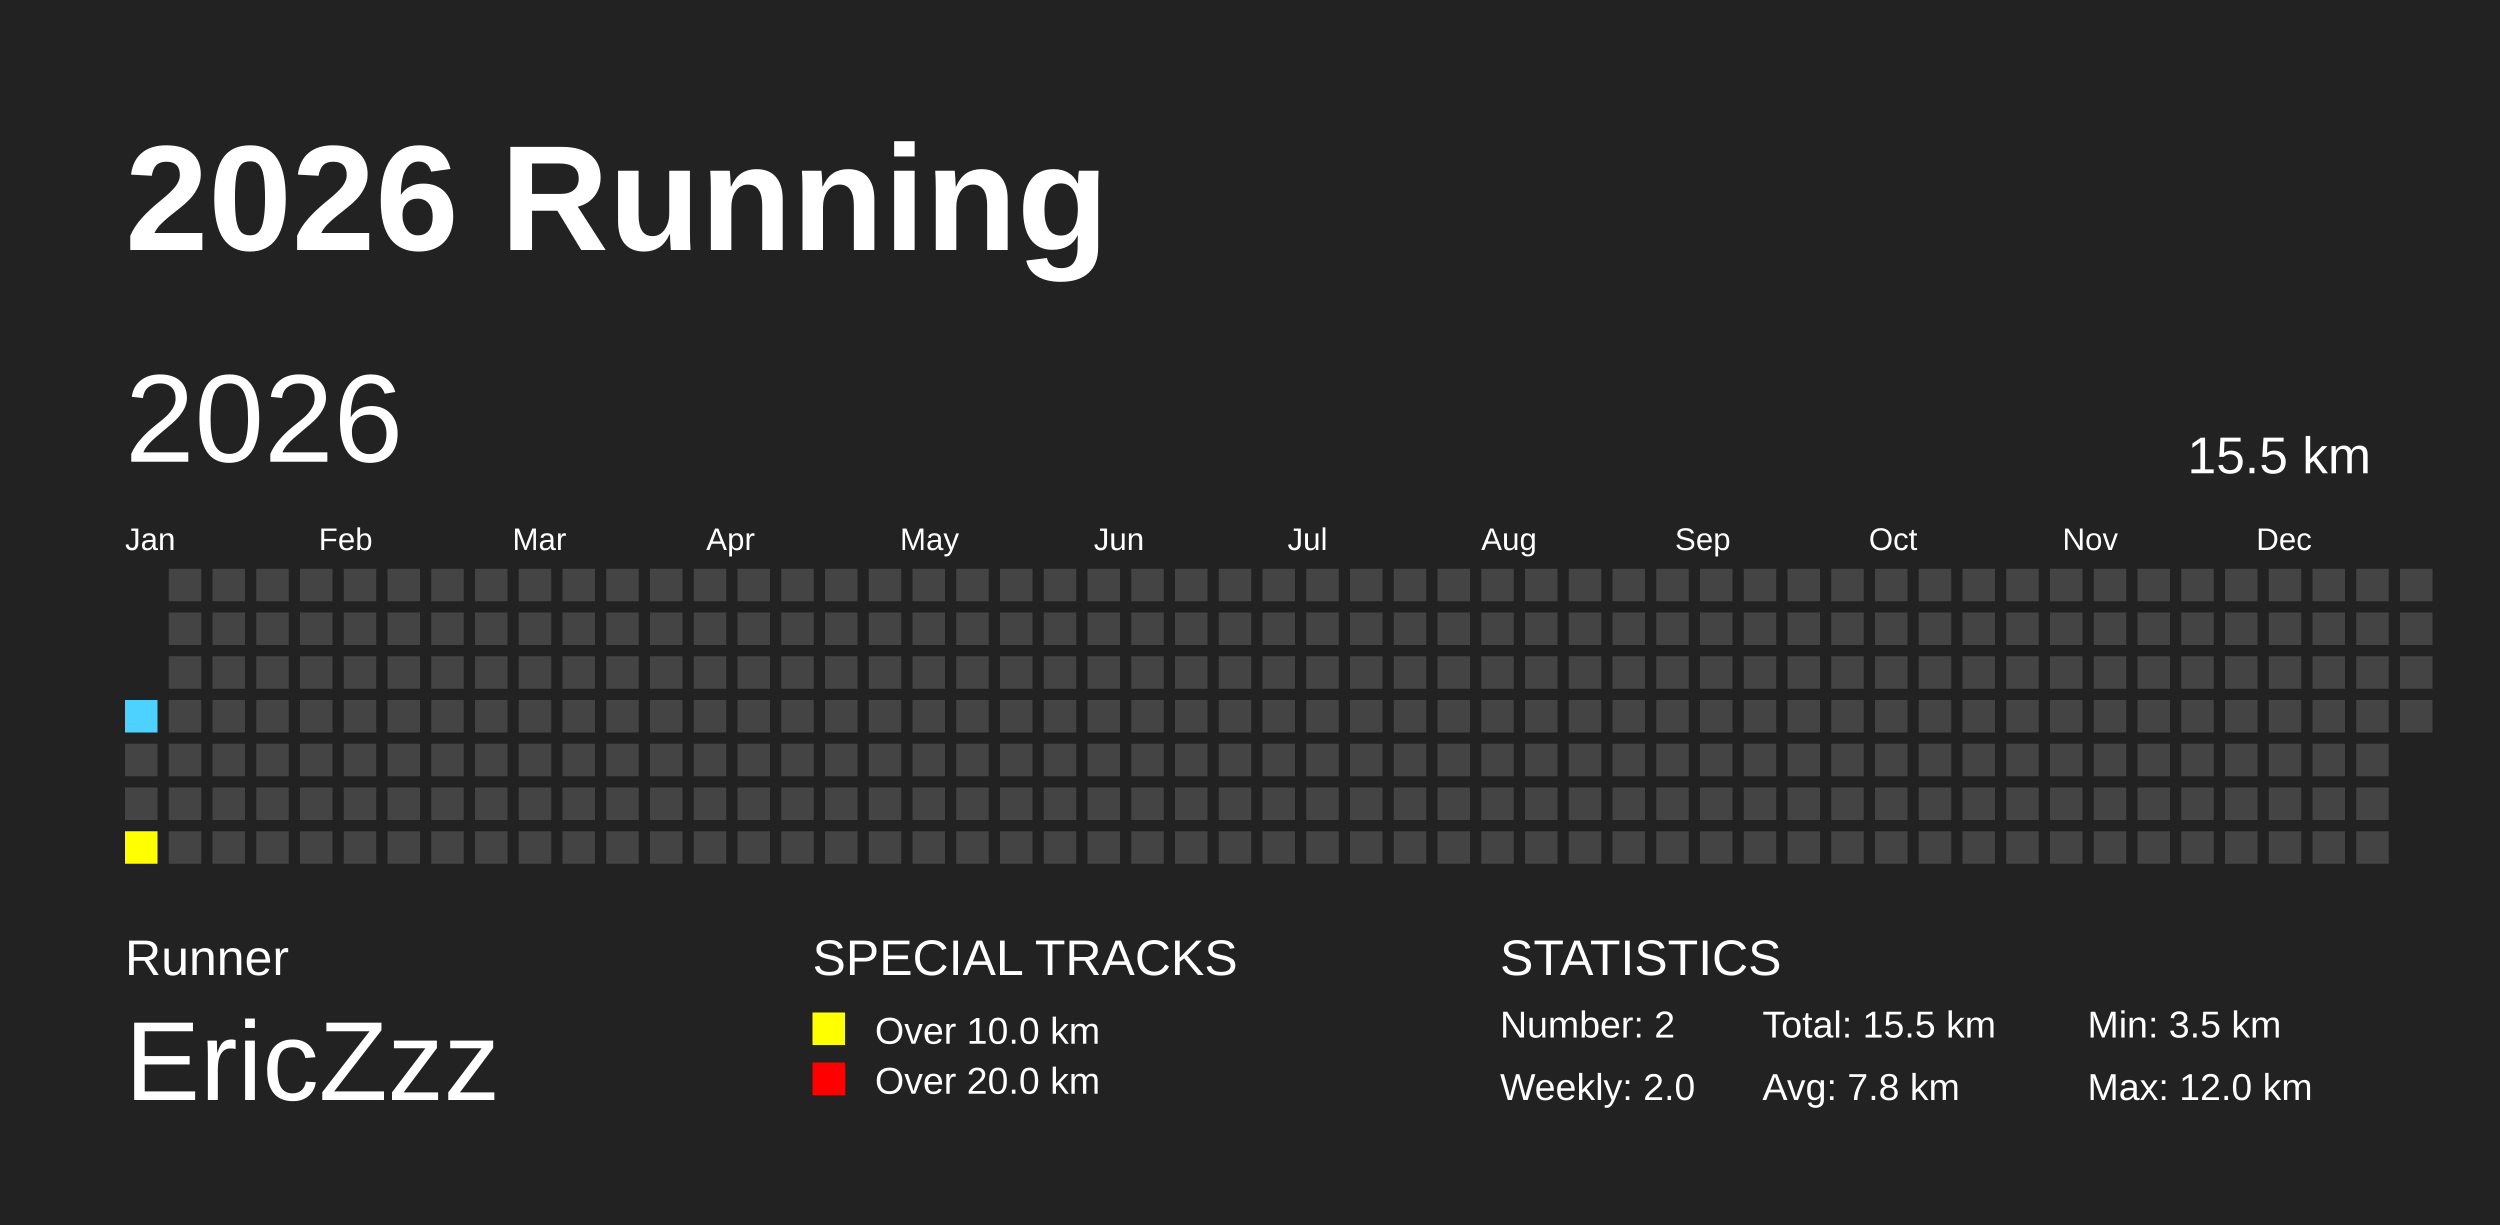
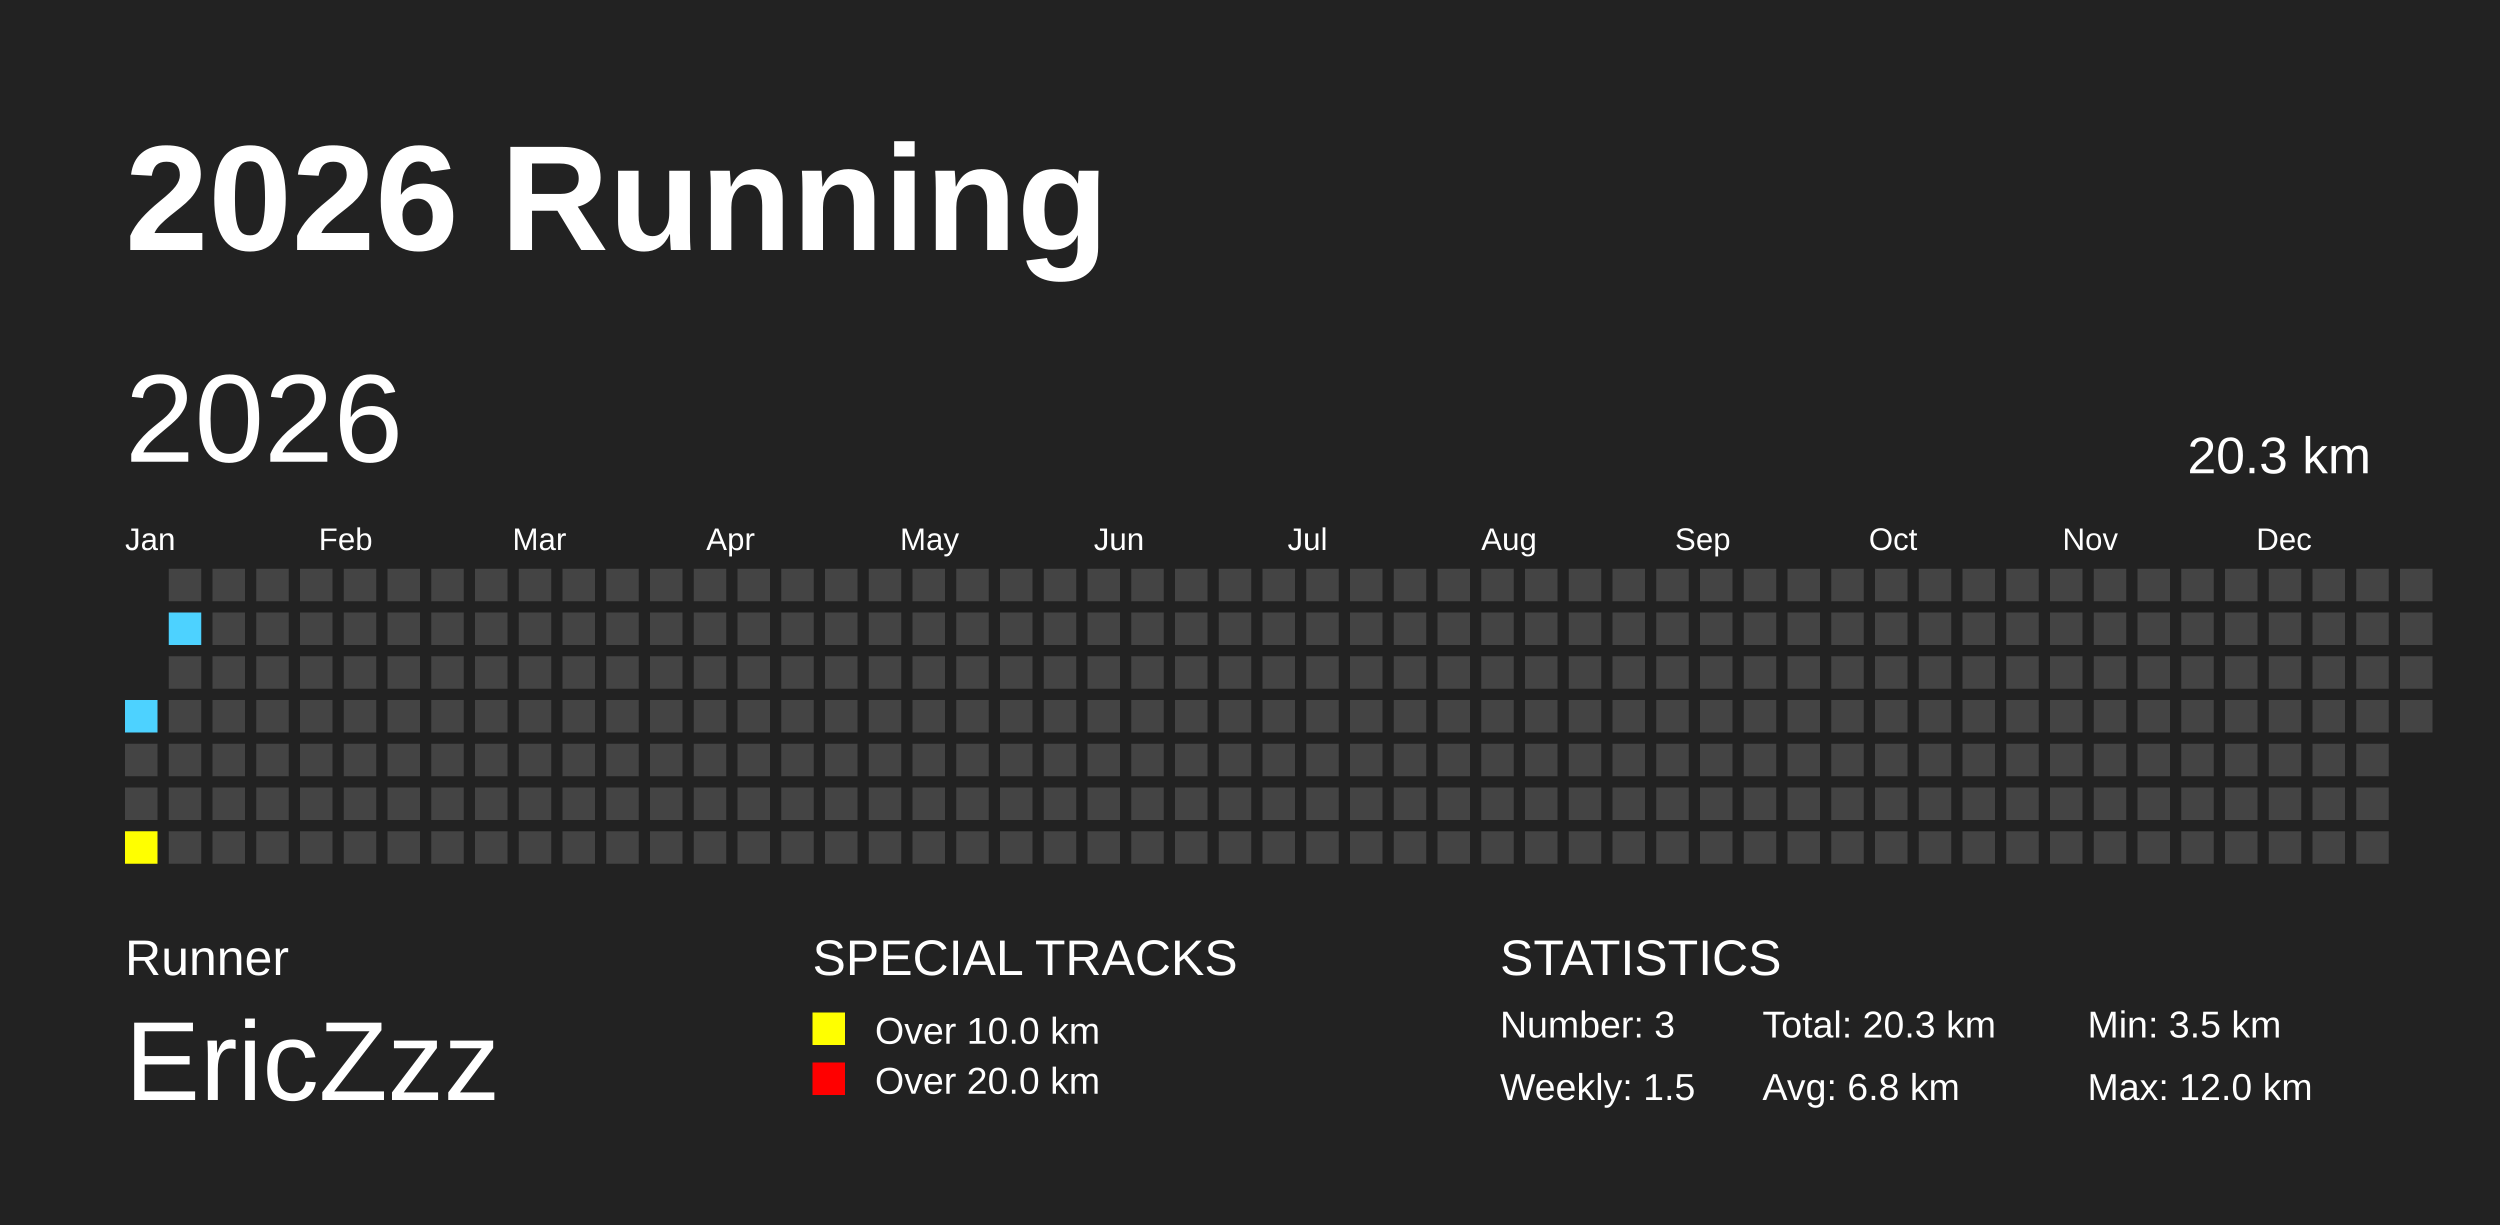
<svg xmlns="http://www.w3.org/2000/svg" baseProfile="full" height="98mm" version="1.1" viewBox="0,0,200,98" width="200mm">
  <defs />
  <rect fill="#222222" height="98" width="200" x="0" y="0" />
  <text fill="#FFFFFF" style="font-size:12px; font-family:Arial; font-weight:bold;" x="10" y="20">2026 Running</text>
  <text fill="#FFFFFF" style="font-size:4px; font-family:Arial" x="10" y="78">Runner</text>
  <text fill="#FFFFFF" style="font-size:9px; font-family:Arial" x="10" y="88">EricZzz</text>
  <text fill="#FFFFFF" style="font-size:4px; font-family:Arial" x="65" y="78">SPECIAL TRACKS</text>
  <rect fill="yellow" height="2.6" width="2.6" x="65" y="81" />
  <text fill="#FFFFFF" style="font-size:3px; font-family:Arial" x="70" y="83.5">Over 10.0 km</text>
  <rect fill="red" height="2.6" width="2.6" x="65" y="85" />
  <text fill="#FFFFFF" style="font-size:3px; font-family:Arial" x="70" y="87.5">Over 20.0 km</text>
  <text fill="#FFFFFF" style="font-size:4px; font-family:Arial" x="120" y="78">STATISTICS</text>
-   <text fill="#FFFFFF" style="font-size:3px; font-family:Arial" x="120" y="83">Number: 2</text>
-   <text fill="#FFFFFF" style="font-size:3px; font-family:Arial" x="120" y="88">Weekly: 2.0</text>
-   <text fill="#FFFFFF" style="font-size:3px; font-family:Arial" x="141" y="83">Total: 15.5 km</text>
-   <text fill="#FFFFFF" style="font-size:3px; font-family:Arial" x="141" y="88">Avg: 7.8 km</text>
+   <text fill="#FFFFFF" style="font-size:3px; font-family:Arial" x="120" y="83">Number: 3</text>
+   <text fill="#FFFFFF" style="font-size:3px; font-family:Arial" x="120" y="88">Weekly: 1.5</text>
+   <text fill="#FFFFFF" style="font-size:3px; font-family:Arial" x="141" y="83">Total: 20.3 km</text>
+   <text fill="#FFFFFF" style="font-size:3px; font-family:Arial" x="141" y="88">Avg: 6.8 km</text>
  <text fill="#FFFFFF" style="font-size:3px; font-family:Arial" x="167" y="83">Min: 3.5 km</text>
  <text fill="#FFFFFF" style="font-size:3px; font-family:Arial" x="167" y="88">Max: 12.0 km</text>
  <text dominant-baseline="hanging" fill="#FFFFFF" style="font-size:10.0px; font-family:Arial;" x="10" y="30">2026</text>
-   <text dominant-baseline="hanging" fill="#FFFFFF" style="font-size:4.125px; font-family:Arial;" x="175" y="35">15.5 km</text>
+   <text dominant-baseline="hanging" fill="#FFFFFF" style="font-size:4.125px; font-family:Arial;" x="175" y="35">20.3 km</text>
  <text fill="#FFFFFF" style="font-size:2.5px; font-family:Arial" x="10.0" y="44">Jan</text>
  <text fill="#FFFFFF" style="font-size:2.5px; font-family:Arial" x="25.5" y="44">Feb</text>
  <text fill="#FFFFFF" style="font-size:2.5px; font-family:Arial" x="41.0" y="44">Mar</text>
  <text fill="#FFFFFF" style="font-size:2.5px; font-family:Arial" x="56.5" y="44">Apr</text>
  <text fill="#FFFFFF" style="font-size:2.5px; font-family:Arial" x="72.0" y="44">May</text>
  <text fill="#FFFFFF" style="font-size:2.5px; font-family:Arial" x="87.5" y="44">Jun</text>
  <text fill="#FFFFFF" style="font-size:2.5px; font-family:Arial" x="103.0" y="44">Jul</text>
  <text fill="#FFFFFF" style="font-size:2.5px; font-family:Arial" x="118.5" y="44">Aug</text>
  <text fill="#FFFFFF" style="font-size:2.5px; font-family:Arial" x="134.0" y="44">Sep</text>
  <text fill="#FFFFFF" style="font-size:2.5px; font-family:Arial" x="149.5" y="44">Oct</text>
  <text fill="#FFFFFF" style="font-size:2.5px; font-family:Arial" x="165.0" y="44">Nov</text>
  <text fill="#FFFFFF" style="font-size:2.5px; font-family:Arial" x="180.5" y="44">Dec</text>
  <rect fill="#4DD2FF" height="2.6" width="2.6" x="10.0" y="56.0" />
  <rect fill="#444444" height="2.6" width="2.6" x="10.0" y="59.5" />
  <rect fill="#444444" height="2.6" width="2.6" x="10.0" y="63.0" />
  <rect fill="yellow" height="2.6" width="2.6" x="10.0" y="66.5" />
  <rect fill="#444444" height="2.6" width="2.6" x="13.5" y="45.5" />
-   <rect fill="#444444" height="2.6" width="2.6" x="13.5" y="49.0" />
+   <rect fill="#4DD2FF" height="2.6" width="2.6" x="13.5" y="49.0" />
  <rect fill="#444444" height="2.6" width="2.6" x="13.5" y="52.5" />
  <rect fill="#444444" height="2.6" width="2.6" x="13.5" y="56.0" />
  <rect fill="#444444" height="2.6" width="2.6" x="13.5" y="59.5" />
  <rect fill="#444444" height="2.6" width="2.6" x="13.5" y="63.0" />
  <rect fill="#444444" height="2.6" width="2.6" x="13.5" y="66.5" />
  <rect fill="#444444" height="2.6" width="2.6" x="17.0" y="45.5" />
  <rect fill="#444444" height="2.6" width="2.6" x="17.0" y="49.0" />
  <rect fill="#444444" height="2.6" width="2.6" x="17.0" y="52.5" />
  <rect fill="#444444" height="2.6" width="2.6" x="17.0" y="56.0" />
  <rect fill="#444444" height="2.6" width="2.6" x="17.0" y="59.5" />
  <rect fill="#444444" height="2.6" width="2.6" x="17.0" y="63.0" />
  <rect fill="#444444" height="2.6" width="2.6" x="17.0" y="66.5" />
  <rect fill="#444444" height="2.6" width="2.6" x="20.5" y="45.5" />
  <rect fill="#444444" height="2.6" width="2.6" x="20.5" y="49.0" />
  <rect fill="#444444" height="2.6" width="2.6" x="20.5" y="52.5" />
  <rect fill="#444444" height="2.6" width="2.6" x="20.5" y="56.0" />
  <rect fill="#444444" height="2.6" width="2.6" x="20.5" y="59.5" />
  <rect fill="#444444" height="2.6" width="2.6" x="20.5" y="63.0" />
  <rect fill="#444444" height="2.6" width="2.6" x="20.5" y="66.5" />
  <rect fill="#444444" height="2.6" width="2.6" x="24.0" y="45.5" />
  <rect fill="#444444" height="2.6" width="2.6" x="24.0" y="49.0" />
  <rect fill="#444444" height="2.6" width="2.6" x="24.0" y="52.5" />
  <rect fill="#444444" height="2.6" width="2.6" x="24.0" y="56.0" />
  <rect fill="#444444" height="2.6" width="2.6" x="24.0" y="59.5" />
  <rect fill="#444444" height="2.6" width="2.6" x="24.0" y="63.0" />
  <rect fill="#444444" height="2.6" width="2.6" x="24.0" y="66.5" />
  <rect fill="#444444" height="2.6" width="2.6" x="27.5" y="45.5" />
  <rect fill="#444444" height="2.6" width="2.6" x="27.5" y="49.0" />
  <rect fill="#444444" height="2.6" width="2.6" x="27.5" y="52.5" />
  <rect fill="#444444" height="2.6" width="2.6" x="27.5" y="56.0" />
  <rect fill="#444444" height="2.6" width="2.6" x="27.5" y="59.5" />
  <rect fill="#444444" height="2.6" width="2.6" x="27.5" y="63.0" />
  <rect fill="#444444" height="2.6" width="2.6" x="27.5" y="66.5" />
  <rect fill="#444444" height="2.6" width="2.6" x="31.0" y="45.5" />
  <rect fill="#444444" height="2.6" width="2.6" x="31.0" y="49.0" />
  <rect fill="#444444" height="2.6" width="2.6" x="31.0" y="52.5" />
  <rect fill="#444444" height="2.6" width="2.6" x="31.0" y="56.0" />
  <rect fill="#444444" height="2.6" width="2.6" x="31.0" y="59.5" />
  <rect fill="#444444" height="2.6" width="2.6" x="31.0" y="63.0" />
  <rect fill="#444444" height="2.6" width="2.6" x="31.0" y="66.5" />
  <rect fill="#444444" height="2.6" width="2.6" x="34.5" y="45.5" />
  <rect fill="#444444" height="2.6" width="2.6" x="34.5" y="49.0" />
  <rect fill="#444444" height="2.6" width="2.6" x="34.5" y="52.5" />
  <rect fill="#444444" height="2.6" width="2.6" x="34.5" y="56.0" />
  <rect fill="#444444" height="2.6" width="2.6" x="34.5" y="59.5" />
  <rect fill="#444444" height="2.6" width="2.6" x="34.5" y="63.0" />
  <rect fill="#444444" height="2.6" width="2.6" x="34.5" y="66.5" />
  <rect fill="#444444" height="2.6" width="2.6" x="38.0" y="45.5" />
  <rect fill="#444444" height="2.6" width="2.6" x="38.0" y="49.0" />
  <rect fill="#444444" height="2.6" width="2.6" x="38.0" y="52.5" />
  <rect fill="#444444" height="2.6" width="2.6" x="38.0" y="56.0" />
  <rect fill="#444444" height="2.6" width="2.6" x="38.0" y="59.5" />
  <rect fill="#444444" height="2.6" width="2.6" x="38.0" y="63.0" />
  <rect fill="#444444" height="2.6" width="2.6" x="38.0" y="66.5" />
  <rect fill="#444444" height="2.6" width="2.6" x="41.5" y="45.5" />
  <rect fill="#444444" height="2.6" width="2.6" x="41.5" y="49.0" />
  <rect fill="#444444" height="2.6" width="2.6" x="41.5" y="52.5" />
  <rect fill="#444444" height="2.6" width="2.6" x="41.5" y="56.0" />
  <rect fill="#444444" height="2.6" width="2.6" x="41.5" y="59.5" />
  <rect fill="#444444" height="2.6" width="2.6" x="41.5" y="63.0" />
  <rect fill="#444444" height="2.6" width="2.6" x="41.5" y="66.5" />
  <rect fill="#444444" height="2.6" width="2.6" x="45.0" y="45.5" />
  <rect fill="#444444" height="2.6" width="2.6" x="45.0" y="49.0" />
  <rect fill="#444444" height="2.6" width="2.6" x="45.0" y="52.5" />
  <rect fill="#444444" height="2.6" width="2.6" x="45.0" y="56.0" />
  <rect fill="#444444" height="2.6" width="2.6" x="45.0" y="59.5" />
  <rect fill="#444444" height="2.6" width="2.6" x="45.0" y="63.0" />
  <rect fill="#444444" height="2.6" width="2.6" x="45.0" y="66.5" />
  <rect fill="#444444" height="2.6" width="2.6" x="48.5" y="45.5" />
  <rect fill="#444444" height="2.6" width="2.6" x="48.5" y="49.0" />
  <rect fill="#444444" height="2.6" width="2.6" x="48.5" y="52.5" />
  <rect fill="#444444" height="2.6" width="2.6" x="48.5" y="56.0" />
  <rect fill="#444444" height="2.6" width="2.6" x="48.5" y="59.5" />
  <rect fill="#444444" height="2.6" width="2.6" x="48.5" y="63.0" />
  <rect fill="#444444" height="2.6" width="2.6" x="48.5" y="66.5" />
  <rect fill="#444444" height="2.6" width="2.6" x="52.0" y="45.5" />
  <rect fill="#444444" height="2.6" width="2.6" x="52.0" y="49.0" />
  <rect fill="#444444" height="2.6" width="2.6" x="52.0" y="52.5" />
  <rect fill="#444444" height="2.6" width="2.6" x="52.0" y="56.0" />
  <rect fill="#444444" height="2.6" width="2.6" x="52.0" y="59.5" />
  <rect fill="#444444" height="2.6" width="2.6" x="52.0" y="63.0" />
  <rect fill="#444444" height="2.6" width="2.6" x="52.0" y="66.5" />
  <rect fill="#444444" height="2.6" width="2.6" x="55.5" y="45.5" />
  <rect fill="#444444" height="2.6" width="2.6" x="55.5" y="49.0" />
  <rect fill="#444444" height="2.6" width="2.6" x="55.5" y="52.5" />
  <rect fill="#444444" height="2.6" width="2.6" x="55.5" y="56.0" />
  <rect fill="#444444" height="2.6" width="2.6" x="55.5" y="59.5" />
  <rect fill="#444444" height="2.6" width="2.6" x="55.5" y="63.0" />
  <rect fill="#444444" height="2.6" width="2.6" x="55.5" y="66.5" />
  <rect fill="#444444" height="2.6" width="2.6" x="59.0" y="45.5" />
  <rect fill="#444444" height="2.6" width="2.6" x="59.0" y="49.0" />
  <rect fill="#444444" height="2.6" width="2.6" x="59.0" y="52.5" />
  <rect fill="#444444" height="2.6" width="2.6" x="59.0" y="56.0" />
  <rect fill="#444444" height="2.6" width="2.6" x="59.0" y="59.5" />
  <rect fill="#444444" height="2.6" width="2.6" x="59.0" y="63.0" />
  <rect fill="#444444" height="2.6" width="2.6" x="59.0" y="66.5" />
  <rect fill="#444444" height="2.6" width="2.6" x="62.5" y="45.5" />
  <rect fill="#444444" height="2.6" width="2.6" x="62.5" y="49.0" />
  <rect fill="#444444" height="2.6" width="2.6" x="62.5" y="52.5" />
  <rect fill="#444444" height="2.6" width="2.6" x="62.5" y="56.0" />
  <rect fill="#444444" height="2.6" width="2.6" x="62.5" y="59.5" />
  <rect fill="#444444" height="2.6" width="2.6" x="62.5" y="63.0" />
  <rect fill="#444444" height="2.6" width="2.6" x="62.5" y="66.5" />
  <rect fill="#444444" height="2.6" width="2.6" x="66.0" y="45.5" />
  <rect fill="#444444" height="2.6" width="2.6" x="66.0" y="49.0" />
  <rect fill="#444444" height="2.6" width="2.6" x="66.0" y="52.5" />
  <rect fill="#444444" height="2.6" width="2.6" x="66.0" y="56.0" />
  <rect fill="#444444" height="2.6" width="2.6" x="66.0" y="59.5" />
  <rect fill="#444444" height="2.6" width="2.6" x="66.0" y="63.0" />
  <rect fill="#444444" height="2.6" width="2.6" x="66.0" y="66.5" />
  <rect fill="#444444" height="2.6" width="2.6" x="69.5" y="45.5" />
  <rect fill="#444444" height="2.6" width="2.6" x="69.5" y="49.0" />
  <rect fill="#444444" height="2.6" width="2.6" x="69.5" y="52.5" />
  <rect fill="#444444" height="2.6" width="2.6" x="69.5" y="56.0" />
  <rect fill="#444444" height="2.6" width="2.6" x="69.5" y="59.5" />
  <rect fill="#444444" height="2.6" width="2.6" x="69.5" y="63.0" />
  <rect fill="#444444" height="2.6" width="2.6" x="69.5" y="66.5" />
  <rect fill="#444444" height="2.6" width="2.6" x="73.0" y="45.5" />
  <rect fill="#444444" height="2.6" width="2.6" x="73.0" y="49.0" />
  <rect fill="#444444" height="2.6" width="2.6" x="73.0" y="52.5" />
  <rect fill="#444444" height="2.6" width="2.6" x="73.0" y="56.0" />
  <rect fill="#444444" height="2.6" width="2.6" x="73.0" y="59.5" />
  <rect fill="#444444" height="2.6" width="2.6" x="73.0" y="63.0" />
  <rect fill="#444444" height="2.6" width="2.6" x="73.0" y="66.5" />
  <rect fill="#444444" height="2.6" width="2.6" x="76.5" y="45.5" />
  <rect fill="#444444" height="2.6" width="2.6" x="76.5" y="49.0" />
  <rect fill="#444444" height="2.6" width="2.6" x="76.5" y="52.5" />
  <rect fill="#444444" height="2.6" width="2.6" x="76.5" y="56.0" />
  <rect fill="#444444" height="2.6" width="2.6" x="76.5" y="59.5" />
  <rect fill="#444444" height="2.6" width="2.6" x="76.5" y="63.0" />
  <rect fill="#444444" height="2.6" width="2.6" x="76.5" y="66.5" />
  <rect fill="#444444" height="2.6" width="2.6" x="80.0" y="45.5" />
  <rect fill="#444444" height="2.6" width="2.6" x="80.0" y="49.0" />
  <rect fill="#444444" height="2.6" width="2.6" x="80.0" y="52.5" />
  <rect fill="#444444" height="2.6" width="2.6" x="80.0" y="56.0" />
  <rect fill="#444444" height="2.6" width="2.6" x="80.0" y="59.5" />
  <rect fill="#444444" height="2.6" width="2.6" x="80.0" y="63.0" />
  <rect fill="#444444" height="2.6" width="2.6" x="80.0" y="66.5" />
  <rect fill="#444444" height="2.6" width="2.6" x="83.5" y="45.5" />
  <rect fill="#444444" height="2.6" width="2.6" x="83.5" y="49.0" />
  <rect fill="#444444" height="2.6" width="2.6" x="83.5" y="52.5" />
  <rect fill="#444444" height="2.6" width="2.6" x="83.5" y="56.0" />
  <rect fill="#444444" height="2.6" width="2.6" x="83.5" y="59.5" />
  <rect fill="#444444" height="2.6" width="2.6" x="83.5" y="63.0" />
  <rect fill="#444444" height="2.6" width="2.6" x="83.5" y="66.5" />
  <rect fill="#444444" height="2.6" width="2.6" x="87.0" y="45.5" />
  <rect fill="#444444" height="2.6" width="2.6" x="87.0" y="49.0" />
  <rect fill="#444444" height="2.6" width="2.6" x="87.0" y="52.5" />
  <rect fill="#444444" height="2.6" width="2.6" x="87.0" y="56.0" />
  <rect fill="#444444" height="2.6" width="2.6" x="87.0" y="59.5" />
  <rect fill="#444444" height="2.6" width="2.6" x="87.0" y="63.0" />
  <rect fill="#444444" height="2.6" width="2.6" x="87.0" y="66.5" />
  <rect fill="#444444" height="2.6" width="2.6" x="90.5" y="45.5" />
  <rect fill="#444444" height="2.6" width="2.6" x="90.5" y="49.0" />
  <rect fill="#444444" height="2.6" width="2.6" x="90.5" y="52.5" />
  <rect fill="#444444" height="2.6" width="2.6" x="90.5" y="56.0" />
  <rect fill="#444444" height="2.6" width="2.6" x="90.5" y="59.5" />
  <rect fill="#444444" height="2.6" width="2.6" x="90.5" y="63.0" />
  <rect fill="#444444" height="2.6" width="2.6" x="90.5" y="66.5" />
  <rect fill="#444444" height="2.6" width="2.6" x="94.0" y="45.5" />
  <rect fill="#444444" height="2.6" width="2.6" x="94.0" y="49.0" />
  <rect fill="#444444" height="2.6" width="2.6" x="94.0" y="52.5" />
  <rect fill="#444444" height="2.6" width="2.6" x="94.0" y="56.0" />
  <rect fill="#444444" height="2.6" width="2.6" x="94.0" y="59.5" />
  <rect fill="#444444" height="2.6" width="2.6" x="94.0" y="63.0" />
  <rect fill="#444444" height="2.6" width="2.6" x="94.0" y="66.5" />
  <rect fill="#444444" height="2.6" width="2.6" x="97.5" y="45.5" />
  <rect fill="#444444" height="2.6" width="2.6" x="97.5" y="49.0" />
  <rect fill="#444444" height="2.6" width="2.6" x="97.5" y="52.5" />
  <rect fill="#444444" height="2.6" width="2.6" x="97.5" y="56.0" />
  <rect fill="#444444" height="2.6" width="2.6" x="97.5" y="59.5" />
  <rect fill="#444444" height="2.6" width="2.6" x="97.5" y="63.0" />
  <rect fill="#444444" height="2.6" width="2.6" x="97.5" y="66.5" />
  <rect fill="#444444" height="2.6" width="2.6" x="101.0" y="45.5" />
  <rect fill="#444444" height="2.6" width="2.6" x="101.0" y="49.0" />
  <rect fill="#444444" height="2.6" width="2.6" x="101.0" y="52.5" />
  <rect fill="#444444" height="2.6" width="2.6" x="101.0" y="56.0" />
  <rect fill="#444444" height="2.6" width="2.6" x="101.0" y="59.5" />
  <rect fill="#444444" height="2.6" width="2.6" x="101.0" y="63.0" />
  <rect fill="#444444" height="2.6" width="2.6" x="101.0" y="66.5" />
  <rect fill="#444444" height="2.6" width="2.6" x="104.5" y="45.5" />
  <rect fill="#444444" height="2.6" width="2.6" x="104.5" y="49.0" />
  <rect fill="#444444" height="2.6" width="2.6" x="104.5" y="52.5" />
  <rect fill="#444444" height="2.6" width="2.6" x="104.5" y="56.0" />
  <rect fill="#444444" height="2.6" width="2.6" x="104.5" y="59.5" />
  <rect fill="#444444" height="2.6" width="2.6" x="104.5" y="63.0" />
  <rect fill="#444444" height="2.6" width="2.6" x="104.5" y="66.5" />
  <rect fill="#444444" height="2.6" width="2.6" x="108.0" y="45.5" />
  <rect fill="#444444" height="2.6" width="2.6" x="108.0" y="49.0" />
  <rect fill="#444444" height="2.6" width="2.6" x="108.0" y="52.5" />
  <rect fill="#444444" height="2.6" width="2.6" x="108.0" y="56.0" />
  <rect fill="#444444" height="2.6" width="2.6" x="108.0" y="59.5" />
  <rect fill="#444444" height="2.6" width="2.6" x="108.0" y="63.0" />
  <rect fill="#444444" height="2.6" width="2.6" x="108.0" y="66.5" />
  <rect fill="#444444" height="2.6" width="2.6" x="111.5" y="45.5" />
  <rect fill="#444444" height="2.6" width="2.6" x="111.5" y="49.0" />
  <rect fill="#444444" height="2.6" width="2.6" x="111.5" y="52.5" />
  <rect fill="#444444" height="2.6" width="2.6" x="111.5" y="56.0" />
  <rect fill="#444444" height="2.6" width="2.6" x="111.5" y="59.5" />
  <rect fill="#444444" height="2.6" width="2.6" x="111.5" y="63.0" />
  <rect fill="#444444" height="2.6" width="2.6" x="111.5" y="66.5" />
  <rect fill="#444444" height="2.6" width="2.6" x="115.0" y="45.5" />
  <rect fill="#444444" height="2.6" width="2.6" x="115.0" y="49.0" />
  <rect fill="#444444" height="2.6" width="2.6" x="115.0" y="52.5" />
  <rect fill="#444444" height="2.6" width="2.6" x="115.0" y="56.0" />
  <rect fill="#444444" height="2.6" width="2.6" x="115.0" y="59.5" />
  <rect fill="#444444" height="2.6" width="2.6" x="115.0" y="63.0" />
  <rect fill="#444444" height="2.6" width="2.6" x="115.0" y="66.5" />
  <rect fill="#444444" height="2.6" width="2.6" x="118.5" y="45.5" />
  <rect fill="#444444" height="2.6" width="2.6" x="118.5" y="49.0" />
  <rect fill="#444444" height="2.6" width="2.6" x="118.5" y="52.5" />
  <rect fill="#444444" height="2.6" width="2.6" x="118.5" y="56.0" />
  <rect fill="#444444" height="2.6" width="2.6" x="118.5" y="59.5" />
  <rect fill="#444444" height="2.6" width="2.6" x="118.5" y="63.0" />
  <rect fill="#444444" height="2.6" width="2.6" x="118.5" y="66.5" />
  <rect fill="#444444" height="2.6" width="2.6" x="122.0" y="45.5" />
  <rect fill="#444444" height="2.6" width="2.6" x="122.0" y="49.0" />
  <rect fill="#444444" height="2.6" width="2.6" x="122.0" y="52.5" />
  <rect fill="#444444" height="2.6" width="2.6" x="122.0" y="56.0" />
  <rect fill="#444444" height="2.6" width="2.6" x="122.0" y="59.5" />
  <rect fill="#444444" height="2.6" width="2.6" x="122.0" y="63.0" />
  <rect fill="#444444" height="2.6" width="2.6" x="122.0" y="66.5" />
  <rect fill="#444444" height="2.6" width="2.6" x="125.5" y="45.5" />
  <rect fill="#444444" height="2.6" width="2.6" x="125.5" y="49.0" />
  <rect fill="#444444" height="2.6" width="2.6" x="125.5" y="52.5" />
  <rect fill="#444444" height="2.6" width="2.6" x="125.5" y="56.0" />
  <rect fill="#444444" height="2.6" width="2.6" x="125.5" y="59.5" />
  <rect fill="#444444" height="2.6" width="2.6" x="125.5" y="63.0" />
  <rect fill="#444444" height="2.6" width="2.6" x="125.5" y="66.5" />
  <rect fill="#444444" height="2.6" width="2.6" x="129.0" y="45.5" />
  <rect fill="#444444" height="2.6" width="2.6" x="129.0" y="49.0" />
  <rect fill="#444444" height="2.6" width="2.6" x="129.0" y="52.5" />
  <rect fill="#444444" height="2.6" width="2.6" x="129.0" y="56.0" />
  <rect fill="#444444" height="2.6" width="2.6" x="129.0" y="59.5" />
  <rect fill="#444444" height="2.6" width="2.6" x="129.0" y="63.0" />
  <rect fill="#444444" height="2.6" width="2.6" x="129.0" y="66.5" />
  <rect fill="#444444" height="2.6" width="2.6" x="132.5" y="45.5" />
  <rect fill="#444444" height="2.6" width="2.6" x="132.5" y="49.0" />
  <rect fill="#444444" height="2.6" width="2.6" x="132.5" y="52.5" />
  <rect fill="#444444" height="2.6" width="2.6" x="132.5" y="56.0" />
  <rect fill="#444444" height="2.6" width="2.6" x="132.5" y="59.5" />
  <rect fill="#444444" height="2.6" width="2.6" x="132.5" y="63.0" />
  <rect fill="#444444" height="2.6" width="2.6" x="132.5" y="66.5" />
  <rect fill="#444444" height="2.6" width="2.6" x="136.0" y="45.5" />
  <rect fill="#444444" height="2.6" width="2.6" x="136.0" y="49.0" />
  <rect fill="#444444" height="2.6" width="2.6" x="136.0" y="52.5" />
  <rect fill="#444444" height="2.6" width="2.6" x="136.0" y="56.0" />
  <rect fill="#444444" height="2.6" width="2.6" x="136.0" y="59.5" />
  <rect fill="#444444" height="2.6" width="2.6" x="136.0" y="63.0" />
  <rect fill="#444444" height="2.6" width="2.6" x="136.0" y="66.5" />
  <rect fill="#444444" height="2.6" width="2.6" x="139.5" y="45.5" />
  <rect fill="#444444" height="2.6" width="2.6" x="139.5" y="49.0" />
  <rect fill="#444444" height="2.6" width="2.6" x="139.5" y="52.5" />
  <rect fill="#444444" height="2.6" width="2.6" x="139.5" y="56.0" />
  <rect fill="#444444" height="2.6" width="2.6" x="139.5" y="59.5" />
  <rect fill="#444444" height="2.6" width="2.6" x="139.5" y="63.0" />
  <rect fill="#444444" height="2.6" width="2.6" x="139.5" y="66.5" />
  <rect fill="#444444" height="2.6" width="2.6" x="143.0" y="45.5" />
  <rect fill="#444444" height="2.6" width="2.6" x="143.0" y="49.0" />
  <rect fill="#444444" height="2.6" width="2.6" x="143.0" y="52.5" />
  <rect fill="#444444" height="2.6" width="2.6" x="143.0" y="56.0" />
  <rect fill="#444444" height="2.6" width="2.6" x="143.0" y="59.5" />
  <rect fill="#444444" height="2.6" width="2.6" x="143.0" y="63.0" />
  <rect fill="#444444" height="2.6" width="2.6" x="143.0" y="66.5" />
  <rect fill="#444444" height="2.6" width="2.6" x="146.5" y="45.5" />
  <rect fill="#444444" height="2.6" width="2.6" x="146.5" y="49.0" />
  <rect fill="#444444" height="2.6" width="2.6" x="146.5" y="52.5" />
  <rect fill="#444444" height="2.6" width="2.6" x="146.5" y="56.0" />
  <rect fill="#444444" height="2.6" width="2.6" x="146.5" y="59.5" />
  <rect fill="#444444" height="2.6" width="2.6" x="146.5" y="63.0" />
  <rect fill="#444444" height="2.6" width="2.6" x="146.5" y="66.5" />
  <rect fill="#444444" height="2.6" width="2.6" x="150.0" y="45.5" />
  <rect fill="#444444" height="2.6" width="2.6" x="150.0" y="49.0" />
  <rect fill="#444444" height="2.6" width="2.6" x="150.0" y="52.5" />
  <rect fill="#444444" height="2.6" width="2.6" x="150.0" y="56.0" />
  <rect fill="#444444" height="2.6" width="2.6" x="150.0" y="59.5" />
  <rect fill="#444444" height="2.6" width="2.6" x="150.0" y="63.0" />
  <rect fill="#444444" height="2.6" width="2.6" x="150.0" y="66.5" />
  <rect fill="#444444" height="2.6" width="2.6" x="153.5" y="45.5" />
  <rect fill="#444444" height="2.6" width="2.6" x="153.5" y="49.0" />
  <rect fill="#444444" height="2.6" width="2.6" x="153.5" y="52.5" />
  <rect fill="#444444" height="2.6" width="2.6" x="153.5" y="56.0" />
  <rect fill="#444444" height="2.6" width="2.6" x="153.5" y="59.5" />
  <rect fill="#444444" height="2.6" width="2.6" x="153.5" y="63.0" />
  <rect fill="#444444" height="2.6" width="2.6" x="153.5" y="66.5" />
  <rect fill="#444444" height="2.6" width="2.6" x="157.0" y="45.5" />
  <rect fill="#444444" height="2.6" width="2.6" x="157.0" y="49.0" />
  <rect fill="#444444" height="2.6" width="2.6" x="157.0" y="52.5" />
  <rect fill="#444444" height="2.6" width="2.6" x="157.0" y="56.0" />
  <rect fill="#444444" height="2.6" width="2.6" x="157.0" y="59.5" />
  <rect fill="#444444" height="2.6" width="2.6" x="157.0" y="63.0" />
  <rect fill="#444444" height="2.6" width="2.6" x="157.0" y="66.5" />
  <rect fill="#444444" height="2.6" width="2.6" x="160.5" y="45.5" />
  <rect fill="#444444" height="2.6" width="2.6" x="160.5" y="49.0" />
  <rect fill="#444444" height="2.6" width="2.6" x="160.5" y="52.5" />
  <rect fill="#444444" height="2.6" width="2.6" x="160.5" y="56.0" />
  <rect fill="#444444" height="2.6" width="2.6" x="160.5" y="59.5" />
  <rect fill="#444444" height="2.6" width="2.6" x="160.5" y="63.0" />
  <rect fill="#444444" height="2.6" width="2.6" x="160.5" y="66.5" />
  <rect fill="#444444" height="2.6" width="2.6" x="164.0" y="45.5" />
  <rect fill="#444444" height="2.6" width="2.6" x="164.0" y="49.0" />
  <rect fill="#444444" height="2.6" width="2.6" x="164.0" y="52.5" />
  <rect fill="#444444" height="2.6" width="2.6" x="164.0" y="56.0" />
  <rect fill="#444444" height="2.6" width="2.6" x="164.0" y="59.5" />
  <rect fill="#444444" height="2.6" width="2.6" x="164.0" y="63.0" />
  <rect fill="#444444" height="2.6" width="2.6" x="164.0" y="66.5" />
  <rect fill="#444444" height="2.6" width="2.6" x="167.5" y="45.5" />
  <rect fill="#444444" height="2.6" width="2.6" x="167.5" y="49.0" />
  <rect fill="#444444" height="2.6" width="2.6" x="167.5" y="52.5" />
  <rect fill="#444444" height="2.6" width="2.6" x="167.5" y="56.0" />
  <rect fill="#444444" height="2.6" width="2.6" x="167.5" y="59.5" />
  <rect fill="#444444" height="2.6" width="2.6" x="167.5" y="63.0" />
  <rect fill="#444444" height="2.6" width="2.6" x="167.5" y="66.5" />
  <rect fill="#444444" height="2.6" width="2.6" x="171.0" y="45.5" />
  <rect fill="#444444" height="2.6" width="2.6" x="171.0" y="49.0" />
  <rect fill="#444444" height="2.6" width="2.6" x="171.0" y="52.5" />
  <rect fill="#444444" height="2.6" width="2.6" x="171.0" y="56.0" />
  <rect fill="#444444" height="2.6" width="2.6" x="171.0" y="59.5" />
  <rect fill="#444444" height="2.6" width="2.6" x="171.0" y="63.0" />
  <rect fill="#444444" height="2.6" width="2.6" x="171.0" y="66.5" />
  <rect fill="#444444" height="2.6" width="2.6" x="174.5" y="45.5" />
  <rect fill="#444444" height="2.6" width="2.6" x="174.5" y="49.0" />
  <rect fill="#444444" height="2.6" width="2.6" x="174.5" y="52.5" />
  <rect fill="#444444" height="2.6" width="2.6" x="174.5" y="56.0" />
  <rect fill="#444444" height="2.6" width="2.6" x="174.5" y="59.5" />
  <rect fill="#444444" height="2.6" width="2.6" x="174.5" y="63.0" />
  <rect fill="#444444" height="2.6" width="2.6" x="174.5" y="66.5" />
  <rect fill="#444444" height="2.6" width="2.6" x="178.0" y="45.5" />
  <rect fill="#444444" height="2.6" width="2.6" x="178.0" y="49.0" />
  <rect fill="#444444" height="2.6" width="2.6" x="178.0" y="52.5" />
  <rect fill="#444444" height="2.6" width="2.6" x="178.0" y="56.0" />
  <rect fill="#444444" height="2.6" width="2.6" x="178.0" y="59.5" />
  <rect fill="#444444" height="2.6" width="2.6" x="178.0" y="63.0" />
  <rect fill="#444444" height="2.6" width="2.6" x="178.0" y="66.5" />
  <rect fill="#444444" height="2.6" width="2.6" x="181.5" y="45.5" />
  <rect fill="#444444" height="2.6" width="2.6" x="181.5" y="49.0" />
  <rect fill="#444444" height="2.6" width="2.6" x="181.5" y="52.5" />
  <rect fill="#444444" height="2.6" width="2.6" x="181.5" y="56.0" />
  <rect fill="#444444" height="2.6" width="2.6" x="181.5" y="59.5" />
  <rect fill="#444444" height="2.6" width="2.6" x="181.5" y="63.0" />
  <rect fill="#444444" height="2.6" width="2.6" x="181.5" y="66.5" />
  <rect fill="#444444" height="2.6" width="2.6" x="185.0" y="45.5" />
  <rect fill="#444444" height="2.6" width="2.6" x="185.0" y="49.0" />
  <rect fill="#444444" height="2.6" width="2.6" x="185.0" y="52.5" />
  <rect fill="#444444" height="2.6" width="2.6" x="185.0" y="56.0" />
  <rect fill="#444444" height="2.6" width="2.6" x="185.0" y="59.5" />
  <rect fill="#444444" height="2.6" width="2.6" x="185.0" y="63.0" />
  <rect fill="#444444" height="2.6" width="2.6" x="185.0" y="66.5" />
  <rect fill="#444444" height="2.6" width="2.6" x="188.5" y="45.5" />
  <rect fill="#444444" height="2.6" width="2.6" x="188.5" y="49.0" />
  <rect fill="#444444" height="2.6" width="2.6" x="188.5" y="52.5" />
  <rect fill="#444444" height="2.6" width="2.6" x="188.5" y="56.0" />
  <rect fill="#444444" height="2.6" width="2.6" x="188.5" y="59.5" />
  <rect fill="#444444" height="2.6" width="2.6" x="188.5" y="63.0" />
  <rect fill="#444444" height="2.6" width="2.6" x="188.5" y="66.5" />
  <rect fill="#444444" height="2.6" width="2.6" x="192.0" y="45.5" />
  <rect fill="#444444" height="2.6" width="2.6" x="192.0" y="49.0" />
  <rect fill="#444444" height="2.6" width="2.6" x="192.0" y="52.5" />
  <rect fill="#444444" height="2.6" width="2.6" x="192.0" y="56.0" />
</svg>
